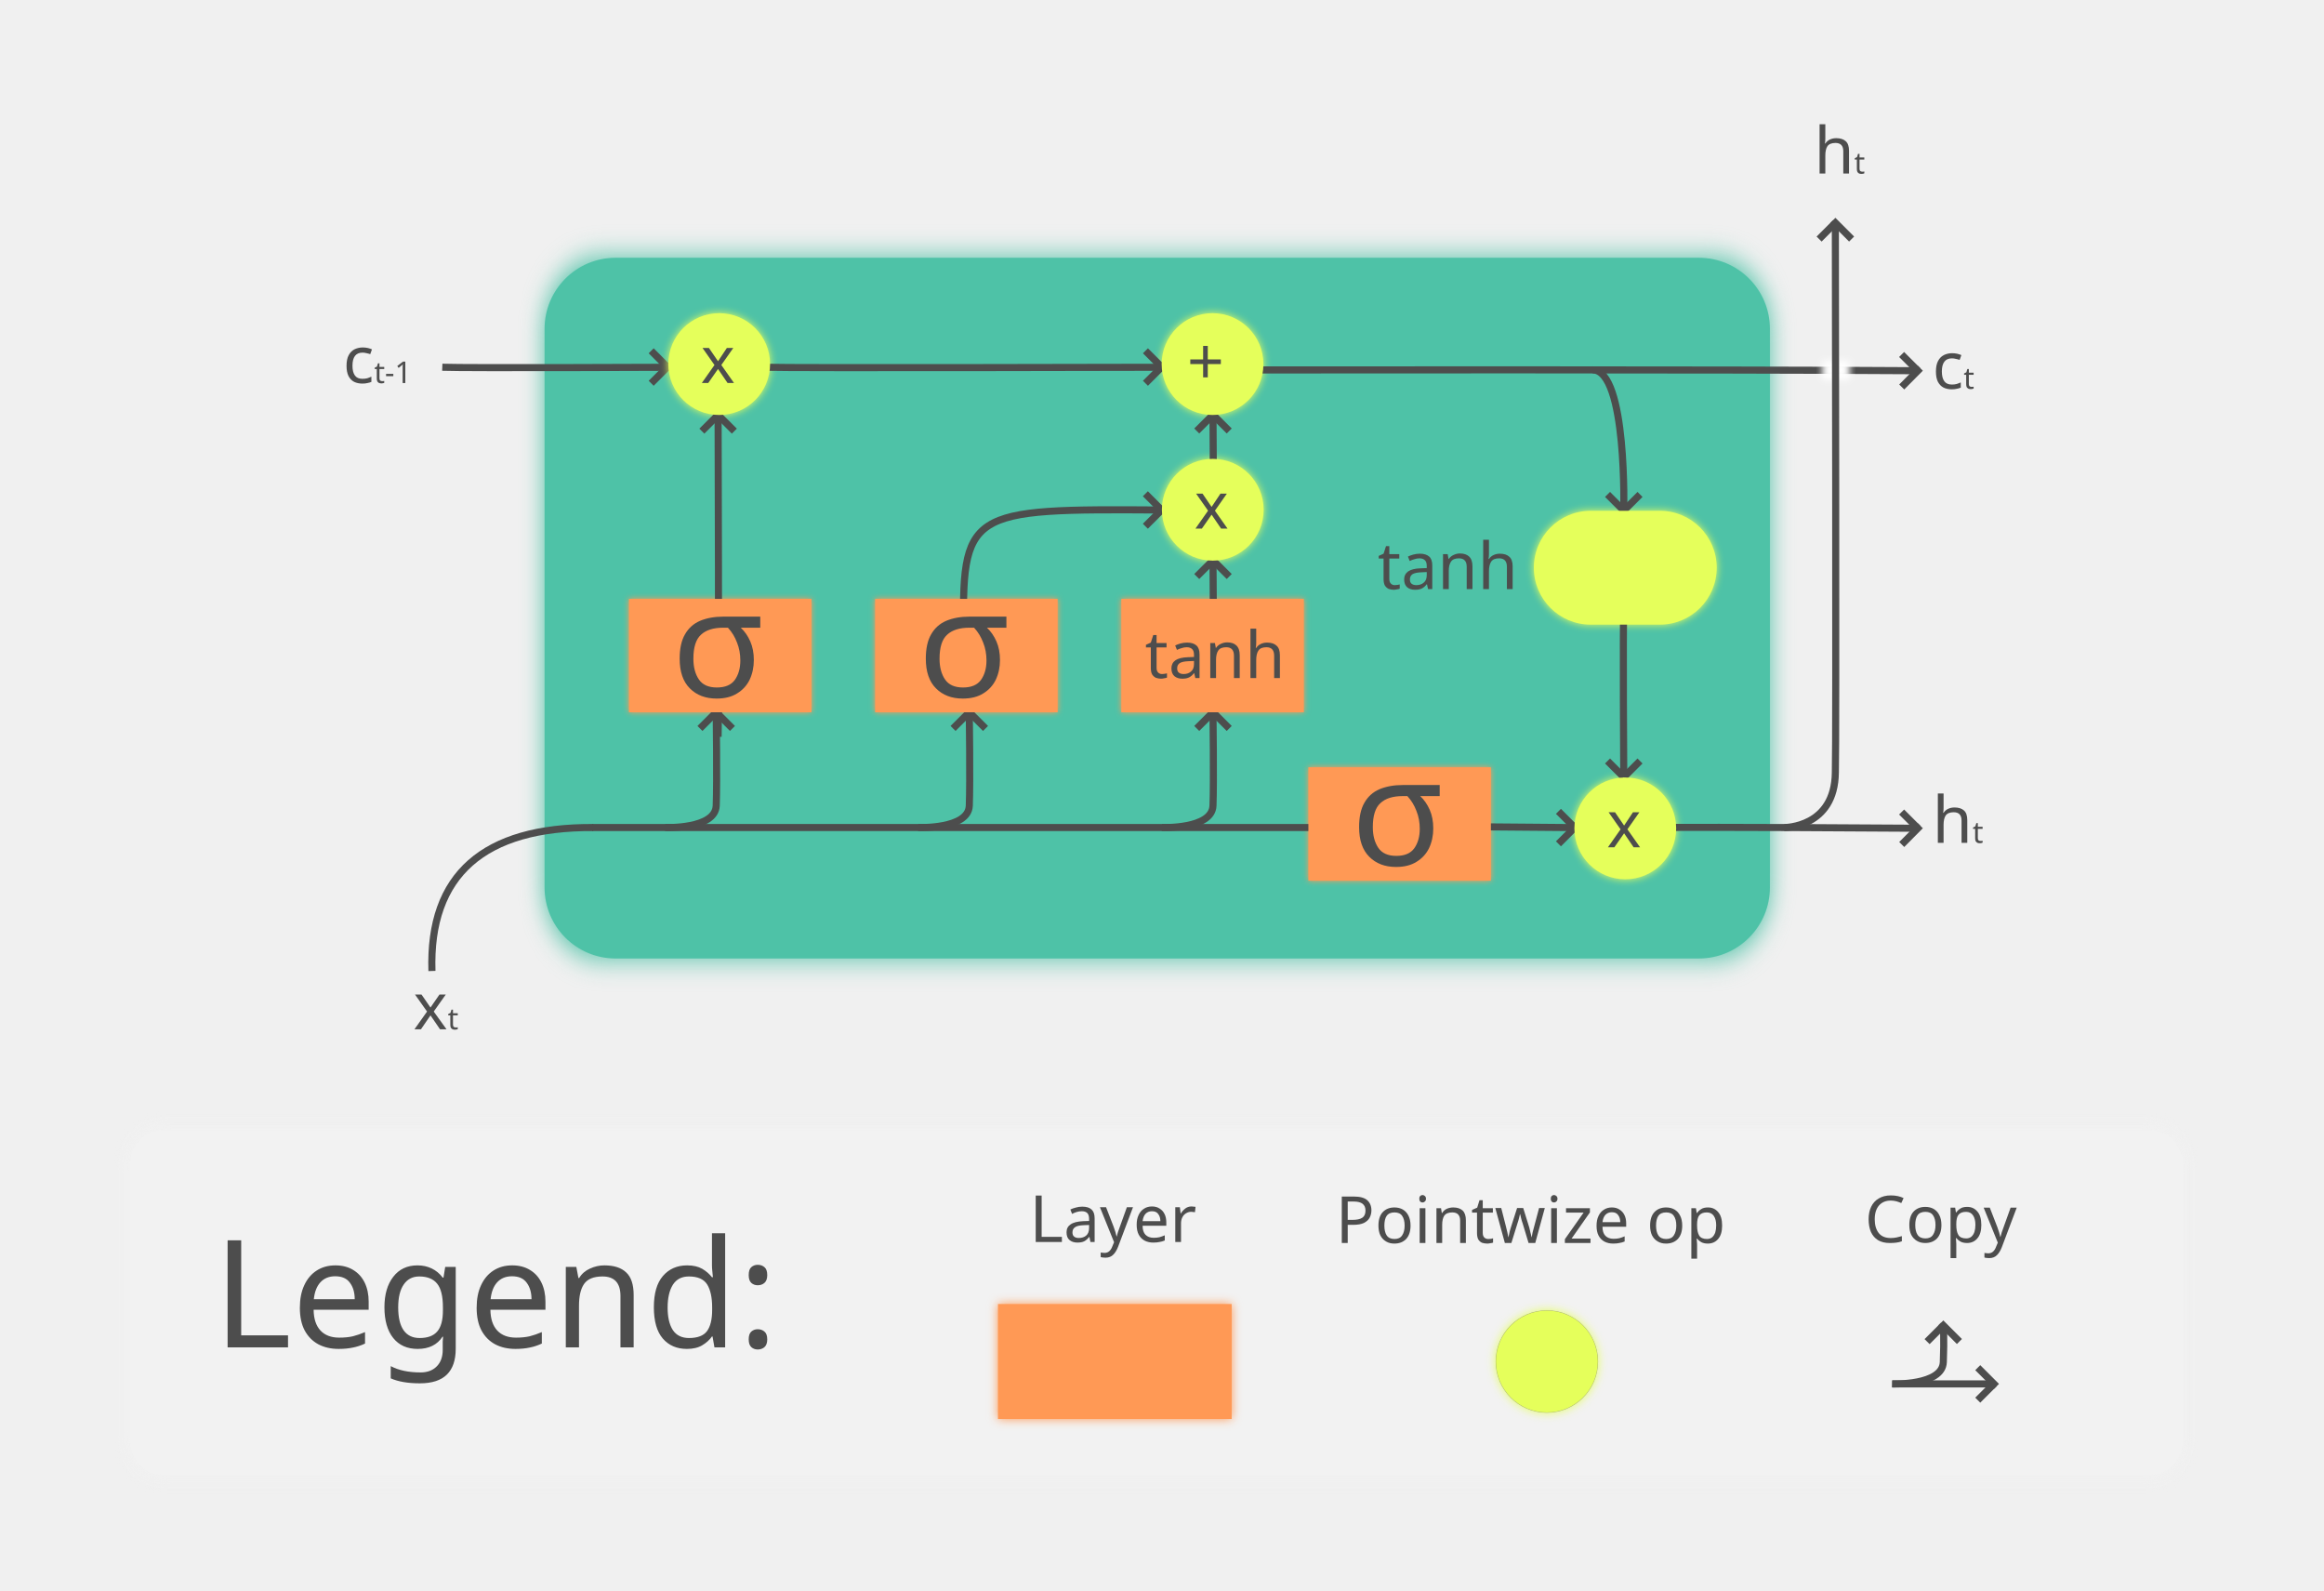
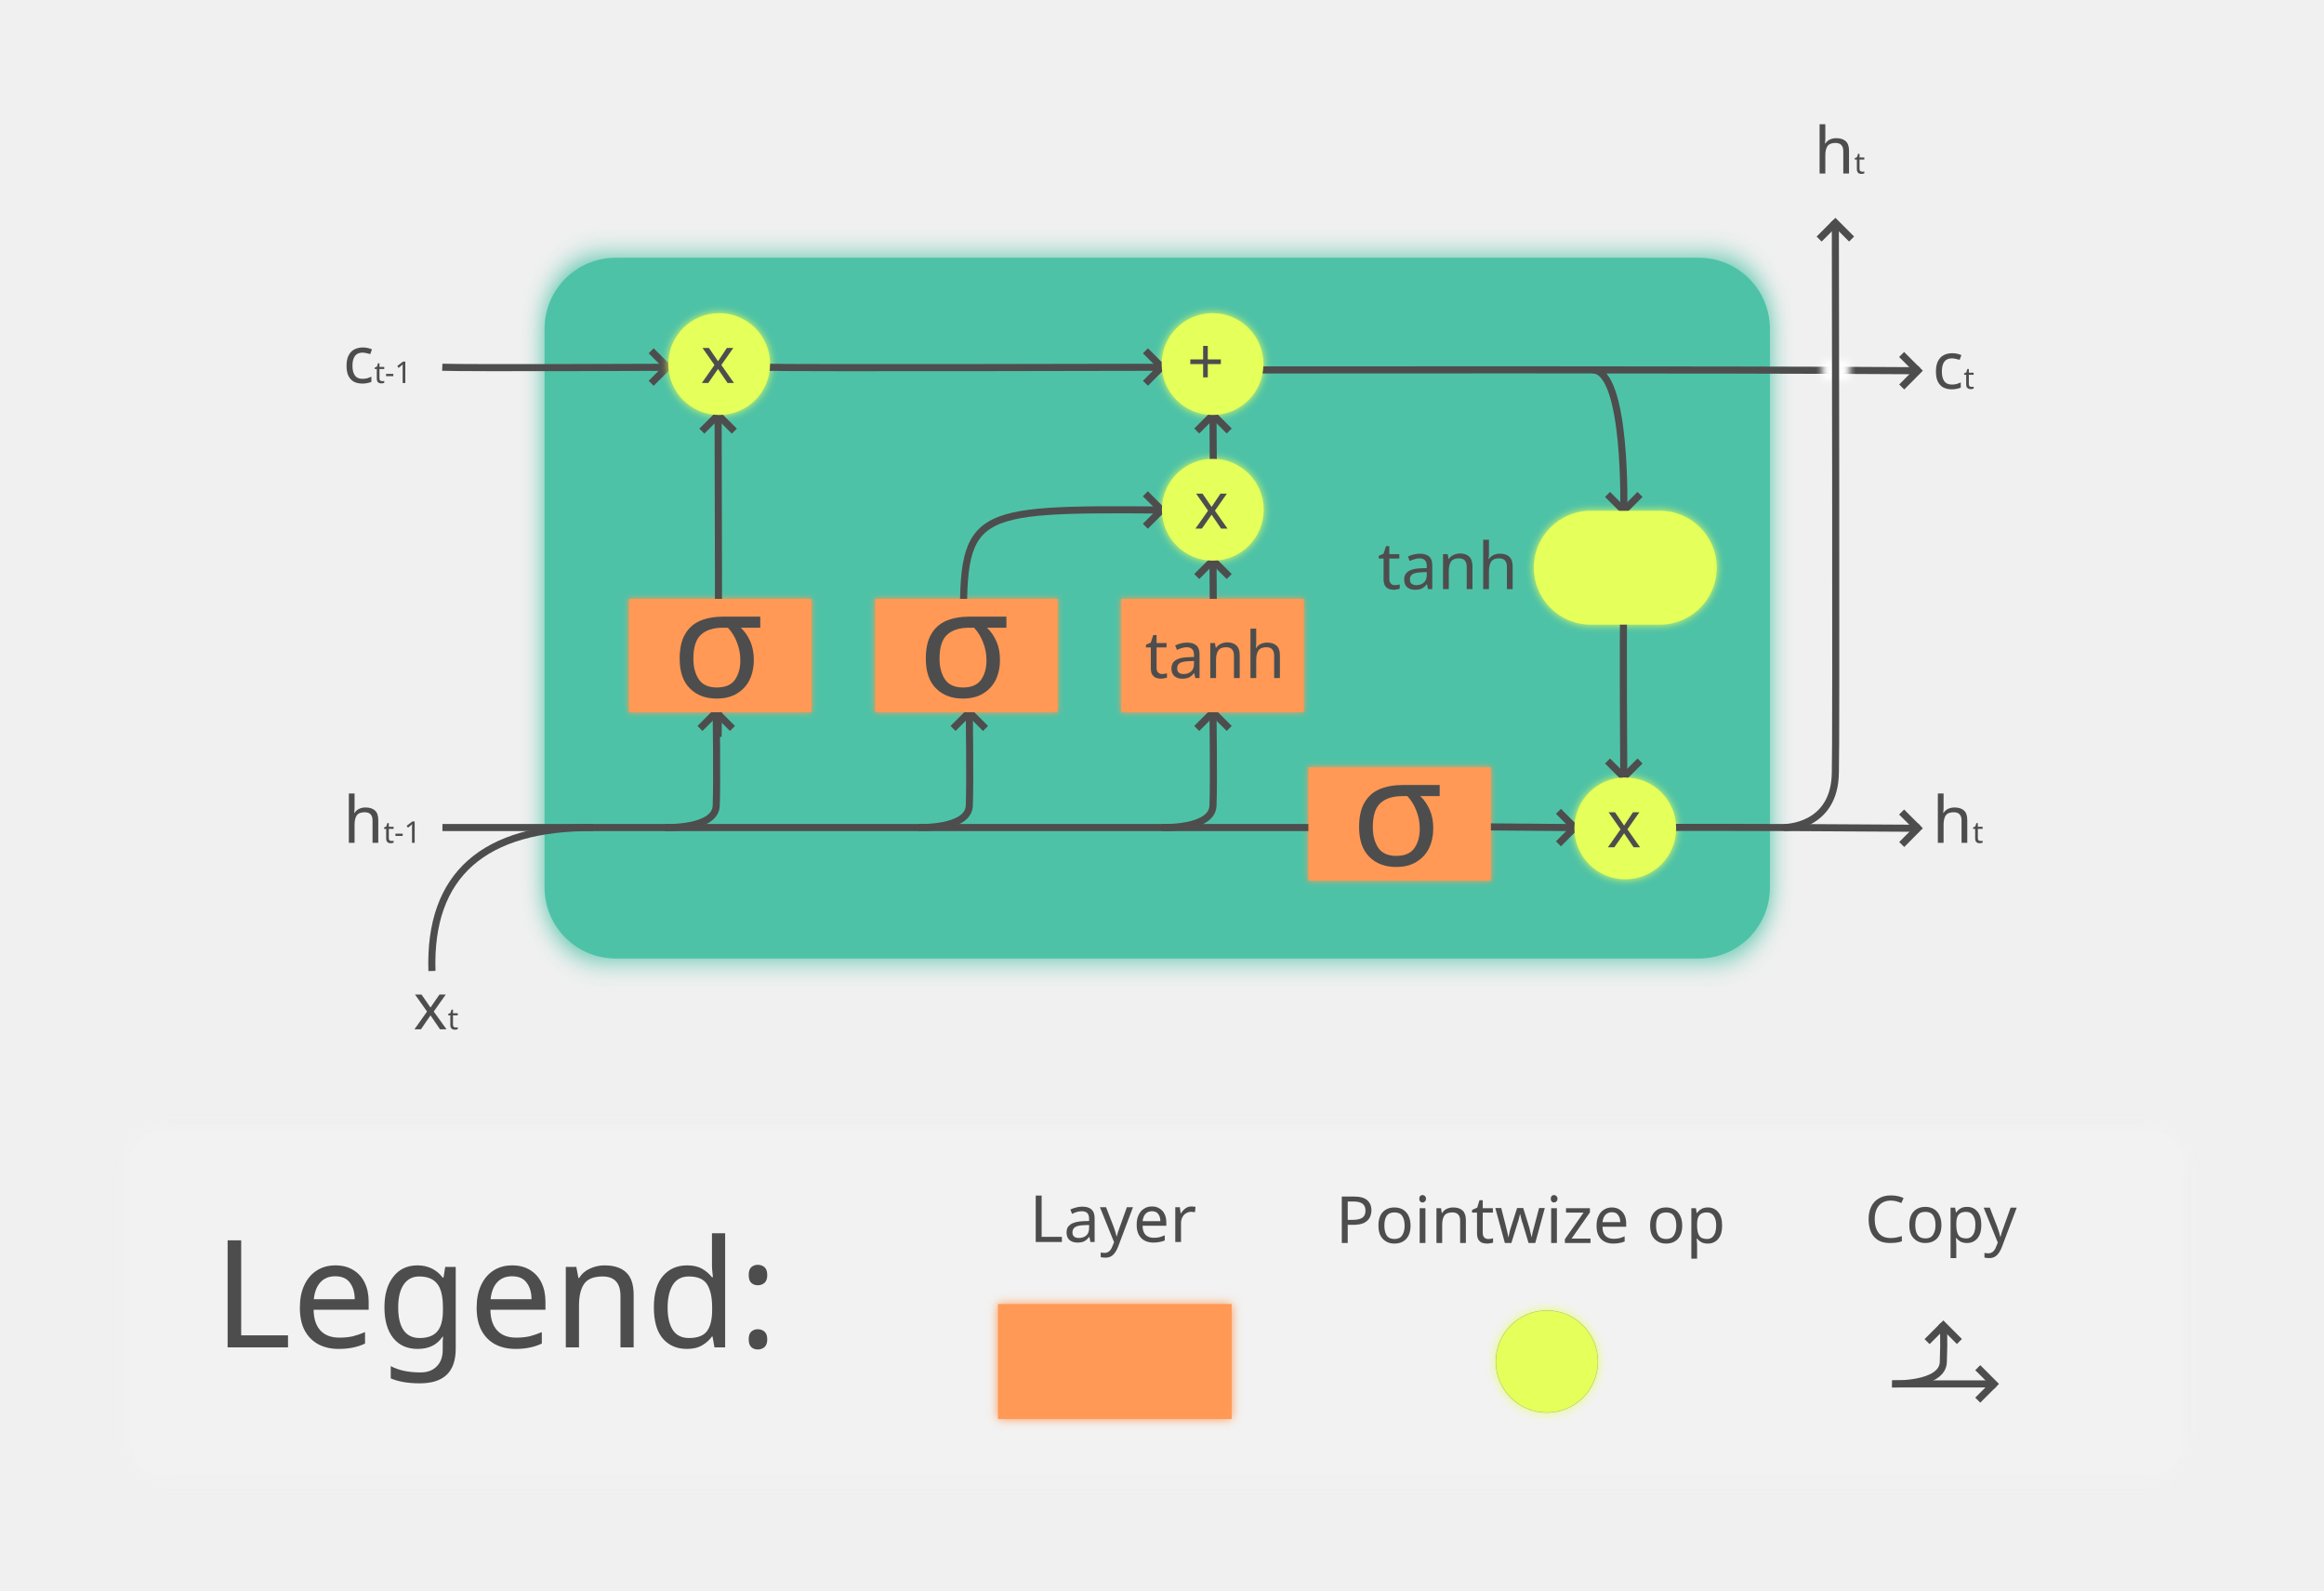
<svg xmlns="http://www.w3.org/2000/svg" width="190mm" height="130mm" viewBox="0 0 190 130" version="1.1" id="svg8">
  <defs id="defs2">
    <filter style="color-interpolation-filters:sRGB" id="filter6288">
      <feGaussianBlur stdDeviation="67.2 10" result="blur" id="feGaussianBlur6286" />
    </filter>
    <filter style="color-interpolation-filters:sRGB" id="filter6777" x="-0.022" width="1.044" y="-0.048" height="1.096">
      <feGaussianBlur stdDeviation="0.907" id="feGaussianBlur6779" />
    </filter>
    <filter style="color-interpolation-filters:sRGB" id="filter8042" x="-0.424" width="1.848" y="-0.717" height="2.434">
      <feGaussianBlur stdDeviation="0.257" id="feGaussianBlur8044" />
    </filter>
    <filter style="color-interpolation-filters:sRGB" id="filter10264" x="-0.008" width="1.016" y="-0.024" height="1.049">
      <feGaussianBlur stdDeviation="0.202" id="feGaussianBlur10266" />
    </filter>
    <filter style="color-interpolation-filters:sRGB" id="filter10272" x="-0.009" width="1.018" y="-0.017" height="1.034">
      <feGaussianBlur stdDeviation="0.285" id="feGaussianBlur10274" />
    </filter>
    <clipPath clipPathUnits="userSpaceOnUse" id="clipPath10338">
      <rect style="opacity:1;fill:#1d635e;fill-opacity:0.069;stroke:#ffffff;stroke-width:0.5;stroke-miterlimit:4;stroke-dasharray:none;stroke-opacity:0.968" id="rect10340" width="46.299" height="115.362" x="270.748" y="29.903" />
    </clipPath>
    <clipPath clipPathUnits="userSpaceOnUse" id="clipPath10376">
      <rect style="opacity:1;fill:#1d635e;fill-opacity:0.069;stroke:#ffffff;stroke-width:0.5;stroke-miterlimit:4;stroke-dasharray:none;stroke-opacity:0.968" id="rect10378" width="25.941" height="17.602" x="3.166" y="71.547" transform="scale(-1,1)" />
    </clipPath>
    <filter style="color-interpolation-filters:sRGB" id="filter8042-1" x="-0.424" width="1.848" y="-0.717" height="2.434">
      <feGaussianBlur stdDeviation="0.257" id="feGaussianBlur8044-9" />
    </filter>
    <clipPath clipPathUnits="userSpaceOnUse" id="clipPath10679">
      <rect style="opacity:1;fill:#808080;fill-opacity:0.069;stroke:#4d4d4d;stroke-width:0.5;stroke-miterlimit:4;stroke-dasharray:none;stroke-opacity:0.968" id="rect10681" width="25.406" height="17.532" x="3.435" y="71.547" transform="scale(-1,1)" />
    </clipPath>
    <filter style="color-interpolation-filters:sRGB" id="filter12229" x="-0.122" width="1.243" y="-0.122" height="1.243">
      <feGaussianBlur stdDeviation="0.44" id="feGaussianBlur12231" />
    </filter>
    <filter style="color-interpolation-filters:sRGB" id="filter12233" x="-0.053" width="1.106" y="-0.108" height="1.215">
      <feGaussianBlur stdDeviation="0.44" id="feGaussianBlur12235" />
    </filter>
    <filter style="color-interpolation-filters:sRGB" id="filter12541" x="-0.014" width="1.029" y="-0.014" height="1.029">
      <feGaussianBlur stdDeviation="0.052" id="feGaussianBlur12543" />
    </filter>
    <filter style="color-interpolation-filters:sRGB" id="filter12787" x="-0.008" width="1.017" y="-0.056" height="1.111">
      <feGaussianBlur stdDeviation="0.675" id="feGaussianBlur12789" />
    </filter>
  </defs>
  <g id="layer1" transform="translate(0,-167)">
    <g id="g1436" transform="matrix(0.8930546,0,0,1.005805,1.065808,-1.58755)">
      <g id="g1431">
        <rect ry="2.958" y="261.144" x="6.643" height="29.16" width="195.981" id="rect12545" style="fill:#f2f2f2;fill-opacity:1;stroke-width:0.232;filter:url(#filter12787)" transform="matrix(0.9588003,0,0,0.9588003,4.348189,9.095007)" />
      </g>
      <rect ry="2.836" y="259.48" x="10.717" height="27.959" width="187.906" id="rect5514-0" style="fill:#f2f2f2;fill-opacity:1;stroke-width:0.222" />
    </g>
    <rect style="opacity:1;fill:#ffffff;fill-opacity:0.982;stroke:#ffffff;stroke-width:0.5;stroke-miterlimit:4;stroke-dasharray:none;stroke-opacity:0.968;filter:url(#filter8042-1)" id="rect6284-0" width="1.455" height="0.86" x="53.28" y="68.764" transform="matrix(0,1.158492,-1.158492,0,127.6196,134.4837)" />
    <text xml:space="preserve" style="font-style:normal;font-weight:normal;font-size:12.261px;line-height:1.25;font-family:sans-serif;letter-spacing:0px;word-spacing:0px;fill:#000000;fill-opacity:1;stroke:none;stroke-width:0.307" x="186.177" y="176.742" id="text6336">
      <tspan id="tspan6334" x="186.177" y="187.59" style="stroke-width:0.307" />
    </text>
    <g id="g6473" transform="matrix(1.158492,0,0,1.158492,14.07185,136.597)" />
    <rect y="46.897" x="59.559" height="45.187" width="99.861" id="rect6623" style="fill:#4ec2a7;fill-opacity:1;stroke-width:0.206;filter:url(#filter6777)" ry="4.584" transform="matrix(1.003172,0,0,1.26744,-15.22724,128.6286)" />
    <rect style="fill:#4ec2a7;fill-opacity:1;stroke-width:0.232" id="rect5514" width="100.178" height="57.272" x="44.521" y="188.068" ry="5.81" />
    <g id="g11423" transform="matrix(1.158492,0,0,1.158492,-81.65343,135.3397)">
      <path id="path11415" d="m 101.695,53.238 c 1.67,0.067 16.883,0 16.883,0" style="fill:none;stroke:#4d4d4d;stroke-width:0.5;stroke-linecap:butt;stroke-linejoin:miter;stroke-miterlimit:4;stroke-dasharray:none;stroke-opacity:1" />
      <g id="g11421">
        <path style="fill:none;stroke:#4d4d4d;stroke-width:0.5;stroke-linecap:butt;stroke-linejoin:miter;stroke-miterlimit:4;stroke-dasharray:none;stroke-opacity:1" d="m 117.582,53.223 -1.146,-1.146 z" id="path11417" />
        <path id="path11419" d="m 117.582,53.223 -1.146,1.146 z" style="fill:none;stroke:#4d4d4d;stroke-width:0.5;stroke-linecap:butt;stroke-linejoin:miter;stroke-miterlimit:4;stroke-dasharray:none;stroke-opacity:1" />
      </g>
    </g>
    <g id="g7124" style="filter:url(#filter10272)" transform="matrix(1.158492,0,0,1.158492,-41.24463,135.3397)">
      <g id="g7090" transform="translate(-6.715444,17.34103)">
        <rect y="46.024" x="150.562" height="8.032" width="12.905" id="rect7084" style="fill:#e5ff5b;fill-opacity:1;stroke-width:0.259" ry="4.016" />
        <text id="text7088" y="51.551" x="151.873" style="font-style:normal;font-weight:normal;font-size:10.583px;line-height:1.25;font-family:sans-serif;letter-spacing:0px;word-spacing:0px;fill:#4d4d4d;fill-opacity:1;stroke:none;stroke-width:0.265" xml:space="preserve">
          <tspan style="font-size:4.586px;fill:#4d4d4d;stroke-width:0.265" y="51.551" x="151.873" id="tspan7086">tanh</tspan>
        </text>
      </g>
      <g id="g7098" transform="translate(-0.578776,9.447978)">
        <circle r="3.591" cy="43.567" cx="86.935" id="circle7092" style="fill:#e5ff5b;fill-opacity:1;stroke-width:0.265" />
        <text id="text7096" y="44.899" x="85.632" style="font-style:normal;font-weight:normal;font-size:10.583px;line-height:1.25;font-family:sans-serif;letter-spacing:0px;word-spacing:0px;fill:#4d4d4d;fill-opacity:1;stroke:none;stroke-width:0.265" xml:space="preserve">
          <tspan style="font-size:4.586px;fill:#4d4d4d;stroke-width:0.265" y="44.899" x="85.632" id="tspan7094">x</tspan>
        </text>
      </g>
      <g id="g7106" transform="translate(0,9.447978)">
        <circle style="fill:#e5ff5b;fill-opacity:1;stroke-width:0.265" id="circle7100" cx="121.172" cy="43.567" r="3.591" />
        <text xml:space="preserve" style="font-style:normal;font-weight:normal;font-size:10.583px;line-height:1.25;font-family:sans-serif;letter-spacing:0px;word-spacing:0px;fill:#4d4d4d;fill-opacity:1;stroke:none;stroke-width:0.265" x="119.869" y="44.899" id="text7104">
          <tspan id="tspan7102" x="119.869" y="44.899" style="font-size:4.586px;fill:#4d4d4d;stroke-width:0.265">x</tspan>
        </text>
      </g>
      <g id="g7114" transform="translate(63.36436,42.20552)">
        <circle style="fill:#e5ff5b;fill-opacity:1;stroke-width:0.265" id="circle7108" cx="86.935" cy="43.567" r="3.591" />
        <text xml:space="preserve" style="font-style:normal;font-weight:normal;font-size:10.583px;line-height:1.25;font-family:sans-serif;letter-spacing:0px;word-spacing:0px;fill:#4d4d4d;fill-opacity:1;stroke:none;stroke-width:0.265" x="85.632" y="44.899" id="text7112">
          <tspan id="tspan7110" x="85.632" y="44.899" style="font-size:4.586px;fill:#4d4d4d;stroke-width:0.265">x</tspan>
        </text>
      </g>
      <g transform="translate(34.25376,19.72505)" id="g7122">
        <circle r="3.591" cy="43.567" cx="86.935" id="circle7116" style="fill:#e5ff5b;fill-opacity:1;stroke-width:0.265" />
        <text id="text7120" y="44.899" x="85.632" style="font-style:normal;font-weight:normal;font-size:10.583px;line-height:1.25;font-family:sans-serif;letter-spacing:0px;word-spacing:0px;fill:#4d4d4d;fill-opacity:1;stroke:none;stroke-width:0.265" xml:space="preserve">
          <tspan style="font-size:4.586px;fill:#4d4d4d;stroke-width:0.265" y="44.899" x="85.632" id="tspan7118">x</tspan>
        </text>
      </g>
    </g>
    <g id="g7039" style="filter:url(#filter10264)" transform="matrix(1.158492,0,0,1.158492,-41.24463,135.3397)">
      <g id="g7013">
        <rect y="69.579" x="97.36" height="8.002" width="12.88" id="rect7007" style="fill:#ff9955;stroke-width:0.225" />
        <text xml:space="preserve" style="font-style:normal;font-weight:normal;font-size:10.583px;line-height:1.25;font-family:sans-serif;letter-spacing:0px;word-spacing:0px;fill:#4d4d4d;fill-opacity:1;stroke:none;stroke-width:0.265" x="100.36" y="76.503" id="text7011">
          <tspan id="tspan7009" x="100.36" y="76.503" style="fill:#4d4d4d;stroke-width:0.265">σ</tspan>
        </text>
      </g>
      <g id="g7021" transform="translate(-4.169135,11.88013)">
        <rect y="69.579" x="132.105" height="8.002" width="12.88" id="rect7015" style="fill:#ff9955;stroke-width:0.225" />
        <text xml:space="preserve" style="font-style:normal;font-weight:normal;font-size:10.583px;line-height:1.25;font-family:sans-serif;letter-spacing:0px;word-spacing:0px;fill:#4d4d4d;fill-opacity:1;stroke:none;stroke-width:0.265" x="135.105" y="76.503" id="text7019">
          <tspan id="tspan7017" x="135.105" y="76.503" style="fill:#4d4d4d;stroke-width:0.265">σ</tspan>
        </text>
      </g>
      <g id="g7029">
        <rect style="fill:#ff9955;stroke-width:0.225" id="rect7023" width="12.88" height="8.002" x="79.988" y="69.579" />
        <text id="text7027" y="76.503" x="82.987" style="font-style:normal;font-weight:normal;font-size:10.583px;line-height:1.25;font-family:sans-serif;letter-spacing:0px;word-spacing:0px;fill:#4d4d4d;fill-opacity:1;stroke:none;stroke-width:0.265" xml:space="preserve">
          <tspan style="fill:#4d4d4d;stroke-width:0.265" y="76.503" x="82.987" id="tspan7025">σ</tspan>
        </text>
      </g>
      <g id="g7037">
        <rect style="fill:#ff9955;stroke-width:0.225" id="rect7031" width="12.88" height="8.002" x="114.733" y="69.579" />
        <text id="text7035" y="75.166" x="116.396" style="font-style:normal;font-weight:normal;font-size:10.583px;line-height:1.25;font-family:sans-serif;letter-spacing:0px;word-spacing:0px;fill:#4d4d4d;fill-opacity:1;stroke:none;stroke-width:0.265" xml:space="preserve">
          <tspan style="font-size:4.586px;fill:#4d4d4d;stroke-width:0.265" y="75.166" x="116.396" id="tspan7033">tanh</tspan>
        </text>
      </g>
    </g>
    <g transform="matrix(1.158492,0,0,1.158492,-81.70496,111.0396)" style="stroke:#4d4d4d;stroke-width:0.5;stroke-miterlimit:4;stroke-dasharray:none;stroke-opacity:1" id="g6126">
      <path id="path6118" d="m 121.204,100.281 c 0.067,-1.67 0,-22.705 0,-22.705" style="fill:none;stroke:#4d4d4d;stroke-width:0.5;stroke-linecap:butt;stroke-linejoin:miter;stroke-miterlimit:4;stroke-dasharray:none;stroke-opacity:1" />
      <g style="stroke:#4d4d4d;stroke-width:0.5;stroke-miterlimit:4;stroke-dasharray:none;stroke-opacity:1" id="g6124" transform="translate(35.05728)">
        <path style="fill:none;stroke:#4d4d4d;stroke-width:0.5;stroke-linecap:butt;stroke-linejoin:miter;stroke-miterlimit:4;stroke-dasharray:none;stroke-opacity:1" d="m 86.146,77.576 1.146,1.146 z" id="path6120" />
        <path id="path6122" d="m 86.146,77.576 -1.146,1.146 z" style="fill:none;stroke:#4d4d4d;stroke-width:0.5;stroke-linecap:butt;stroke-linejoin:miter;stroke-miterlimit:4;stroke-dasharray:none;stroke-opacity:1" />
      </g>
    </g>
    <g transform="matrix(-1.158492,0,0,-1.158492,273.1656,320.3954)" style="stroke:#4d4d4d;stroke-width:0.5;stroke-miterlimit:4;stroke-dasharray:none;stroke-opacity:1" id="g6116">
      <path id="path6108" d="m 121.204,89.6 c 0.067,-1.67 0,-12.024 0,-12.024" style="fill:none;stroke:#4d4d4d;stroke-width:0.5;stroke-linecap:butt;stroke-linejoin:miter;stroke-miterlimit:4;stroke-dasharray:none;stroke-opacity:1" />
      <g style="stroke:#4d4d4d;stroke-width:0.5;stroke-miterlimit:4;stroke-dasharray:none;stroke-opacity:1" id="g6114" transform="translate(35.05728)">
        <path style="fill:none;stroke:#4d4d4d;stroke-width:0.5;stroke-linecap:butt;stroke-linejoin:miter;stroke-miterlimit:4;stroke-dasharray:none;stroke-opacity:1" d="m 86.146,77.576 1.146,1.146 z" id="path6110" />
        <path id="path6112" d="m 86.146,77.576 -1.146,1.146 z" style="fill:none;stroke:#4d4d4d;stroke-width:0.5;stroke-linecap:butt;stroke-linejoin:miter;stroke-miterlimit:4;stroke-dasharray:none;stroke-opacity:1" />
      </g>
    </g>
    <g id="g6053" style="stroke:#4d4d4d;stroke-width:0.5;stroke-miterlimit:4;stroke-dasharray:none;stroke-opacity:1" transform="matrix(-1.158492,0,0,-1.158492,273.1656,298.6098)">
      <path style="fill:none;stroke:#4d4d4d;stroke-width:0.5;stroke-linecap:butt;stroke-linejoin:miter;stroke-miterlimit:4;stroke-dasharray:none;stroke-opacity:1" d="m 123.402,87.51 c -2.459,-0.01 -2.198,-10.083 -2.198,-10.083" id="path6045" />
      <g transform="translate(35.05728)" id="g6051" style="stroke:#4d4d4d;stroke-width:0.5;stroke-miterlimit:4;stroke-dasharray:none;stroke-opacity:1">
        <path id="path6047" d="m 86.146,77.576 1.146,1.146 z" style="fill:none;stroke:#4d4d4d;stroke-width:0.5;stroke-linecap:butt;stroke-linejoin:miter;stroke-miterlimit:4;stroke-dasharray:none;stroke-opacity:1" />
        <path style="fill:none;stroke:#4d4d4d;stroke-width:0.5;stroke-linecap:butt;stroke-linejoin:miter;stroke-miterlimit:4;stroke-dasharray:none;stroke-opacity:1" d="m 86.146,77.576 -1.146,1.146 z" id="path6049" />
      </g>
    </g>
    <g transform="matrix(1.158492,0,0,1.158492,-41.24463,111.0263)" style="stroke:#4d4d4d;stroke-width:0.5;stroke-miterlimit:4;stroke-dasharray:none;stroke-opacity:1" id="g6043">
      <path id="path6035" d="m 121.204,87.449 c 0.067,-1.67 0,-9.872 0,-9.872" style="fill:none;stroke:#4d4d4d;stroke-width:0.5;stroke-linecap:butt;stroke-linejoin:miter;stroke-miterlimit:4;stroke-dasharray:none;stroke-opacity:1" />
      <g style="stroke:#4d4d4d;stroke-width:0.5;stroke-miterlimit:4;stroke-dasharray:none;stroke-opacity:1" id="g6041" transform="translate(35.05728)">
        <path style="fill:none;stroke:#4d4d4d;stroke-width:0.5;stroke-linecap:butt;stroke-linejoin:miter;stroke-miterlimit:4;stroke-dasharray:none;stroke-opacity:1" d="m 86.146,77.576 1.146,1.146 z" id="path6037" />
        <path id="path6039" d="m 86.146,77.576 -1.146,1.146 z" style="fill:none;stroke:#4d4d4d;stroke-width:0.5;stroke-linecap:butt;stroke-linejoin:miter;stroke-miterlimit:4;stroke-dasharray:none;stroke-opacity:1" />
      </g>
    </g>
-     <path style="fill:none;stroke:#4d4d4d;stroke-width:0.579;stroke-linecap:butt;stroke-linejoin:miter;stroke-miterlimit:4;stroke-dasharray:none;stroke-opacity:1" d="M 48.408,234.636 H 116.174" id="path5722" />
+     <path style="fill:none;stroke:#4d4d4d;stroke-width:0.579;stroke-linecap:butt;stroke-linejoin:miter;stroke-miterlimit:4;stroke-dasharray:none;stroke-opacity:1" d="M 36.171,234.636 H 116.174" id="path5722" />
    <g style="stroke:#4d4d4d;stroke-width:0.5;stroke-miterlimit:4;stroke-dasharray:none;stroke-opacity:1" id="g5802" transform="matrix(1.158492,0,0,1.158492,-41.24463,135.3397)">
      <path id="path5743" d="m 82.538,85.711 c 0,0 3.541,0.134 3.608,-1.537 0.067,-1.67 0,-6.598 0,-6.598" style="fill:none;stroke:#4d4d4d;stroke-width:0.5;stroke-linecap:butt;stroke-linejoin:miter;stroke-miterlimit:4;stroke-dasharray:none;stroke-opacity:1" />
      <g style="stroke:#4d4d4d;stroke-width:0.5;stroke-miterlimit:4;stroke-dasharray:none;stroke-opacity:1" id="g5766">
        <path style="fill:none;stroke:#4d4d4d;stroke-width:0.5;stroke-linecap:butt;stroke-linejoin:miter;stroke-miterlimit:4;stroke-dasharray:none;stroke-opacity:1" d="m 86.146,77.576 1.146,1.146 z" id="path5745" />
        <path id="path5762" d="m 86.146,77.576 -1.146,1.146 z" style="fill:none;stroke:#4d4d4d;stroke-width:0.5;stroke-linecap:butt;stroke-linejoin:miter;stroke-miterlimit:4;stroke-dasharray:none;stroke-opacity:1" />
      </g>
    </g>
    <g style="stroke:#4d4d4d;stroke-width:0.5;stroke-miterlimit:4;stroke-dasharray:none;stroke-opacity:1" id="g5796" transform="matrix(1.158492,0,0,1.158492,-41.24463,135.3397)">
      <path style="fill:none;stroke:#4d4d4d;stroke-width:0.5;stroke-linecap:butt;stroke-linejoin:miter;stroke-miterlimit:4;stroke-dasharray:none;stroke-opacity:1" d="m 100.398,85.711 c 0,0 3.541,0.134 3.608,-1.537 0.067,-1.67 0,-6.598 0,-6.598" id="path5741" />
      <g style="stroke:#4d4d4d;stroke-width:0.5;stroke-miterlimit:4;stroke-dasharray:none;stroke-opacity:1" transform="translate(17.85937)" id="g5772">
        <path id="path5768" d="m 86.146,77.576 1.146,1.146 z" style="fill:none;stroke:#4d4d4d;stroke-width:0.5;stroke-linecap:butt;stroke-linejoin:miter;stroke-miterlimit:4;stroke-dasharray:none;stroke-opacity:1" />
        <path style="fill:none;stroke:#4d4d4d;stroke-width:0.5;stroke-linecap:butt;stroke-linejoin:miter;stroke-miterlimit:4;stroke-dasharray:none;stroke-opacity:1" d="m 86.146,77.576 -1.146,1.146 z" id="path5770" />
      </g>
    </g>
    <g style="stroke:#4d4d4d;stroke-width:0.5;stroke-miterlimit:4;stroke-dasharray:none;stroke-opacity:1" id="g5790" transform="matrix(1.158492,0,0,1.158492,-41.24463,135.3397)">
      <path id="path5724" d="m 117.595,85.711 c 0,0 3.541,0.134 3.608,-1.537 0.067,-1.67 0,-6.598 0,-6.598" style="fill:none;stroke:#4d4d4d;stroke-width:0.5;stroke-linecap:butt;stroke-linejoin:miter;stroke-miterlimit:4;stroke-dasharray:none;stroke-opacity:1" />
      <g style="stroke:#4d4d4d;stroke-width:0.5;stroke-miterlimit:4;stroke-dasharray:none;stroke-opacity:1" id="g5778" transform="translate(35.05728)">
        <path style="fill:none;stroke:#4d4d4d;stroke-width:0.5;stroke-linecap:butt;stroke-linejoin:miter;stroke-miterlimit:4;stroke-dasharray:none;stroke-opacity:1" d="m 86.146,77.576 1.146,1.146 z" id="path5774" />
        <path id="path5776" d="m 86.146,77.576 -1.146,1.146 z" style="fill:none;stroke:#4d4d4d;stroke-width:0.5;stroke-linecap:butt;stroke-linejoin:miter;stroke-miterlimit:4;stroke-dasharray:none;stroke-opacity:1" />
      </g>
    </g>
    <g transform="matrix(1.158492,0,0,1.158492,-7.532214,166.1618)" id="g5924-5" style="stroke:#4d4d4d;stroke-width:0.5;stroke-miterlimit:4;stroke-dasharray:none;stroke-opacity:1">
      <path id="path5724-1-1-7" d="m 103.746,58.939 c 0,0 0.03,0.079 13.881,0.172" style="fill:none;stroke:#4d4d4d;stroke-width:0.5;stroke-linecap:butt;stroke-linejoin:miter;stroke-miterlimit:4;stroke-dasharray:none;stroke-opacity:1" />
      <path style="fill:none;stroke:#4d4d4d;stroke-width:0.5;stroke-linecap:butt;stroke-linejoin:miter;stroke-miterlimit:4;stroke-dasharray:none;stroke-opacity:1" d="m 117.628,59.11 -1.146,-1.146 z" id="path5774-4-1-8" />
      <path id="path5776-0-8-5" d="m 117.628,59.11 -1.146,1.146 z" style="fill:none;stroke:#4d4d4d;stroke-width:0.5;stroke-linecap:butt;stroke-linejoin:miter;stroke-miterlimit:4;stroke-dasharray:none;stroke-opacity:1" />
    </g>
    <g id="g6186" transform="matrix(1.158492,0,0,1.158492,-41.24463,135.3397)">
      <path style="fill:none;stroke:#4d4d4d;stroke-width:0.5;stroke-linecap:butt;stroke-linejoin:miter;stroke-miterlimit:4;stroke-dasharray:none;stroke-opacity:1" d="m 89.559,53.238 c 1.67,0.067 29.019,0 29.019,0" id="path6118-1" />
      <g id="g6180">
        <path id="path5774-4-1-6" d="m 117.582,53.223 -1.146,-1.146 z" style="fill:none;stroke:#4d4d4d;stroke-width:0.5;stroke-linecap:butt;stroke-linejoin:miter;stroke-miterlimit:4;stroke-dasharray:none;stroke-opacity:1" />
        <path style="fill:none;stroke:#4d4d4d;stroke-width:0.5;stroke-linecap:butt;stroke-linejoin:miter;stroke-miterlimit:4;stroke-dasharray:none;stroke-opacity:1" d="m 117.582,53.223 -1.146,1.146 z" id="path5776-0-8-0" />
      </g>
    </g>
    <g id="g5924" style="stroke:#4d4d4d;stroke-width:0.5;stroke-miterlimit:4;stroke-dasharray:none;stroke-opacity:1" transform="matrix(1.158492,0,0,1.158492,-41.24463,134.1137)">
      <path id="path5724-1-1" d="m 103.623,73.6 c -0.173,-9.265 0.154,-9.325 14.005,-9.232" style="fill:none;stroke:#4d4d4d;stroke-width:0.5;stroke-linecap:butt;stroke-linejoin:miter;stroke-miterlimit:4;stroke-dasharray:none;stroke-opacity:1" />
      <path style="fill:none;stroke:#4d4d4d;stroke-width:0.5;stroke-linecap:butt;stroke-linejoin:miter;stroke-miterlimit:4;stroke-dasharray:none;stroke-opacity:1" d="m 117.577,64.367 -1.146,-1.146 z" id="path5774-4-1" />
      <path id="path5776-0-8" d="m 117.577,64.367 -1.146,1.146 z" style="fill:none;stroke:#4d4d4d;stroke-width:0.5;stroke-linecap:butt;stroke-linejoin:miter;stroke-miterlimit:4;stroke-dasharray:none;stroke-opacity:1" />
    </g>
    <g id="g5977" style="stroke:#4d4d4d;stroke-width:0.5;stroke-miterlimit:4;stroke-dasharray:none;stroke-opacity:1" transform="matrix(1.158492,0,0,1.158492,-41.24463,122.9215)">
      <path style="fill:none;stroke:#4d4d4d;stroke-width:0.5;stroke-linecap:butt;stroke-linejoin:miter;stroke-miterlimit:4;stroke-dasharray:none;stroke-opacity:1" d="m 121.204,86.324 c 0.067,-1.67 0,-8.748 0,-8.748" id="path5969" />
      <g transform="translate(35.05728)" id="g5975" style="stroke:#4d4d4d;stroke-width:0.5;stroke-miterlimit:4;stroke-dasharray:none;stroke-opacity:1">
        <path id="path5971" d="m 86.146,77.576 1.146,1.146 z" style="fill:none;stroke:#4d4d4d;stroke-width:0.5;stroke-linecap:butt;stroke-linejoin:miter;stroke-miterlimit:4;stroke-dasharray:none;stroke-opacity:1" />
        <path style="fill:none;stroke:#4d4d4d;stroke-width:0.5;stroke-linecap:butt;stroke-linejoin:miter;stroke-miterlimit:4;stroke-dasharray:none;stroke-opacity:1" d="m 86.146,77.576 -1.146,1.146 z" id="path5973" />
      </g>
    </g>
    <g id="g6839" transform="matrix(1.158492,0,0,1.158492,-41.24463,135.3397)">
      <g id="g5833">
        <rect style="fill:#ff9955;stroke-width:0.225" id="rect5541" width="12.88" height="8.002" x="97.36" y="69.579" />
        <text id="text5577" y="76.503" x="100.36" style="font-style:normal;font-weight:normal;font-size:10.583px;line-height:1.25;font-family:sans-serif;letter-spacing:0px;word-spacing:0px;fill:#4d4d4d;fill-opacity:1;stroke:none;stroke-width:0.265" xml:space="preserve">
          <tspan style="fill:#4d4d4d;stroke-width:0.265" y="76.503" x="100.36" id="tspan5575">σ</tspan>
        </text>
      </g>
      <g transform="translate(-4.169135,11.88013)" id="g5843">
        <rect style="fill:#ff9955;stroke-width:0.225" id="rect5545" width="12.88" height="8.002" x="132.105" y="69.579" />
        <text id="text5585" y="76.503" x="135.105" style="font-style:normal;font-weight:normal;font-size:10.583px;line-height:1.25;font-family:sans-serif;letter-spacing:0px;word-spacing:0px;fill:#4d4d4d;fill-opacity:1;stroke:none;stroke-width:0.265" xml:space="preserve">
          <tspan style="fill:#4d4d4d;stroke-width:0.265" y="76.503" x="135.105" id="tspan5583">σ</tspan>
        </text>
      </g>
      <g id="g5828">
        <rect y="69.579" x="79.988" height="8.002" width="12.88" id="rect5535" style="fill:#ff9955;stroke-width:0.225" />
        <text xml:space="preserve" style="font-style:normal;font-weight:normal;font-size:10.583px;line-height:1.25;font-family:sans-serif;letter-spacing:0px;word-spacing:0px;fill:#4d4d4d;fill-opacity:1;stroke:none;stroke-width:0.265" x="82.987" y="76.503" id="text5555">
          <tspan id="tspan5553" x="82.987" y="76.503" style="fill:#4d4d4d;stroke-width:0.265">σ</tspan>
        </text>
      </g>
      <g id="g5838">
        <rect y="69.579" x="114.733" height="8.002" width="12.88" id="rect5543" style="fill:#ff9955;stroke-width:0.225" />
        <text xml:space="preserve" style="font-style:normal;font-weight:normal;font-size:10.583px;line-height:1.25;font-family:sans-serif;letter-spacing:0px;word-spacing:0px;fill:#4d4d4d;fill-opacity:1;stroke:none;stroke-width:0.265" x="116.396" y="75.166" id="text5581">
          <tspan id="tspan5579" x="116.396" y="75.166" style="font-size:4.586px;fill:#4d4d4d;stroke-width:0.265">tanh</tspan>
        </text>
      </g>
    </g>
    <g id="g6332" transform="matrix(1.158492,0,0,1.158492,-41.24463,135.3397)">
      <g transform="translate(53.31738,26.65296)" id="g6106" style="stroke:#4d4d4d;stroke-width:0.5;stroke-miterlimit:4;stroke-dasharray:none;stroke-opacity:1">
        <g id="g6215">
          <path style="fill:none;stroke:#4d4d4d;stroke-width:0.5;stroke-linecap:butt;stroke-linejoin:miter;stroke-miterlimit:4;stroke-dasharray:none;stroke-opacity:1" d="m 100.005,59.055 c 0,0 3.772,-0.038 17.623,0.055" id="path6100" />
          <path id="path6102" d="m 117.628,59.11 -1.146,-1.146 z" style="fill:none;stroke:#4d4d4d;stroke-width:0.5;stroke-linecap:butt;stroke-linejoin:miter;stroke-miterlimit:4;stroke-dasharray:none;stroke-opacity:1" />
          <path style="fill:none;stroke:#4d4d4d;stroke-width:0.5;stroke-linecap:butt;stroke-linejoin:miter;stroke-miterlimit:4;stroke-dasharray:none;stroke-opacity:1" d="m 117.804,58.932 -1.313,1.324 z" id="path6104" />
        </g>
        <g transform="translate(0,-32.27918)" id="g6223">
          <path id="path6217" d="m 71.24,59.055 c 0,0 32.537,-0.038 46.388,0.055" style="fill:none;stroke:#4d4d4d;stroke-width:0.5;stroke-linecap:butt;stroke-linejoin:miter;stroke-miterlimit:4;stroke-dasharray:none;stroke-opacity:1" />
          <path style="fill:none;stroke:#4d4d4d;stroke-width:0.5;stroke-linecap:butt;stroke-linejoin:miter;stroke-miterlimit:4;stroke-dasharray:none;stroke-opacity:1" d="m 117.628,59.11 -1.146,-1.146 z" id="path6219" />
          <path id="path6221" d="m 117.804,58.932 -1.313,1.324 z" style="fill:none;stroke:#4d4d4d;stroke-width:0.5;stroke-linecap:butt;stroke-linejoin:miter;stroke-miterlimit:4;stroke-dasharray:none;stroke-opacity:1" />
        </g>
      </g>
      <g id="g6313">
        <rect style="opacity:1;fill:#ffffff;fill-opacity:0.982;stroke:#ffffff;stroke-width:0.5;stroke-miterlimit:4;stroke-dasharray:none;stroke-opacity:0.968;filter:url(#filter8042)" id="rect6284" width="1.455" height="0.86" x="164.439" y="53.021" />
        <g id="g6246" style="stroke:#4d4d4d;stroke-width:0.5;stroke-miterlimit:4;stroke-dasharray:none;stroke-opacity:1" transform="translate(43.92084)">
          <g id="g6252" transform="translate(0,-39.29062)">
            <path id="path6238" d="m 117.599,125.002 c 0,0 3.571,0.026 3.604,-3.885 0.067,-1.67 0,-38.778 0,-38.778" style="fill:none;stroke:#4d4d4d;stroke-width:0.5;stroke-linecap:butt;stroke-linejoin:miter;stroke-miterlimit:4;stroke-dasharray:none;stroke-opacity:1" />
            <g style="stroke:#4d4d4d;stroke-width:0.5;stroke-miterlimit:4;stroke-dasharray:none;stroke-opacity:1" id="g6244" transform="translate(35.05728)">
              <path style="fill:none;stroke:#4d4d4d;stroke-width:0.5;stroke-linecap:butt;stroke-linejoin:miter;stroke-miterlimit:4;stroke-dasharray:none;stroke-opacity:1" d="m 85.973,82.163 1.32,1.322 z" id="path6240" />
              <path id="path6242" d="M 86.146,82.339 85,83.485 Z" style="fill:none;stroke:#4d4d4d;stroke-width:0.5;stroke-linecap:butt;stroke-linejoin:miter;stroke-miterlimit:4;stroke-dasharray:none;stroke-opacity:1" />
            </g>
          </g>
        </g>
      </g>
    </g>
    <text id="text5581-6-3" y="181.182" x="148.307" style="font-style:normal;font-weight:normal;font-size:12.261px;line-height:1.25;font-family:sans-serif;letter-spacing:0px;word-spacing:0px;fill:#4d4d4d;fill-opacity:1;stroke:none;stroke-width:0.307" xml:space="preserve">
      <tspan style="font-size:5.313px;fill:#4d4d4d;stroke-width:0.307" y="181.182" x="148.307" id="tspan5579-7-2">h<tspan style="font-size:2.452px;stroke-width:0.307" id="tspan10610">t</tspan>
      </tspan>
    </text>
    <text id="text5581-6-3-5" y="198.773" x="157.978" style="font-style:normal;font-weight:normal;font-size:12.261px;line-height:1.25;font-family:sans-serif;letter-spacing:0px;word-spacing:0px;fill:#4d4d4d;fill-opacity:1;stroke:none;stroke-width:0.307" xml:space="preserve">
      <tspan style="font-size:5.313px;fill:#4d4d4d;stroke-width:0.307" y="198.773" x="157.978" id="tspan5579-7-2-1">c<tspan style="font-size:2.452px;stroke-width:0.307" id="tspan10606">t</tspan>
      </tspan>
    </text>
    <text id="text5581-6-3-3" y="235.888" x="157.978" style="font-style:normal;font-weight:normal;font-size:12.261px;line-height:1.25;font-family:sans-serif;letter-spacing:0px;word-spacing:0px;fill:#4d4d4d;fill-opacity:1;stroke:none;stroke-width:0.307" xml:space="preserve">
      <tspan style="font-size:5.313px;fill:#4d4d4d;stroke-width:0.307" y="235.888" x="157.978" id="tspan5579-7-2-2">h<tspan style="font-size:2.452px;stroke-width:0.307" id="tspan10608">t</tspan>
      </tspan>
    </text>
    <g id="g1082" transform="translate(-45.50834)">
      <path style="fill:none;stroke:#4d4d4d;stroke-width:0.5;stroke-linecap:butt;stroke-linejoin:miter;stroke-miterlimit:4;stroke-dasharray:none;stroke-opacity:1" d="M 57.618,94.747 C 57.398,87.961 61.28,84.58 69.003,84.626" id="path5724-1-1-0" transform="matrix(1.158492,0,0,1.158492,14.07185,136.597)" />
      <text xml:space="preserve" style="font-style:normal;font-weight:normal;font-size:12.261px;line-height:1.25;font-family:sans-serif;letter-spacing:0px;word-spacing:0px;fill:#4d4d4d;fill-opacity:1;stroke:none;stroke-width:0.307" x="79.295" y="251.127" id="text5581-6-3-0">
        <tspan id="tspan5579-7-2-4" x="79.295" y="251.127" style="font-size:5.313px;fill:#4d4d4d;stroke-width:0.307">x<tspan id="tspan10612" style="font-size:2.452px;stroke-width:0.307">t</tspan>
        </tspan>
      </text>
    </g>
    <text xml:space="preserve" style="font-style:normal;font-weight:normal;font-size:12.261px;line-height:1.25;font-family:sans-serif;letter-spacing:0px;word-spacing:0px;fill:#4d4d4d;fill-opacity:1;stroke:none;stroke-width:0.307" x="28.037" y="198.305" id="text10321-2">
      <tspan id="tspan10319-8" x="28.037" y="198.305" style="font-size:5.313px;fill:#4d4d4d;stroke-width:0.307">c<tspan style="font-size:2.452px;stroke-width:0.307" id="tspan10323-6">t-1</tspan>
      </tspan>
    </text>
    <g id="g11344" transform="matrix(1.158492,0,0,1.158492,-41.24463,135.3397)">
      <g id="g11310" transform="translate(-6.715444,17.34103)">
        <rect y="46.024" x="150.562" height="8.032" width="12.905" id="rect11304" style="fill:#e5ff5b;fill-opacity:1;stroke-width:0.259" ry="4.016" />
        <text id="text11308" y="51.551" x="156.865" style="font-style:normal;font-weight:normal;font-size:10.583px;line-height:1.25;font-family:sans-serif;text-align:center;letter-spacing:0px;word-spacing:0px;text-anchor:middle;fill:#4d4d4d;fill-opacity:1;stroke:none;stroke-width:0.265" xml:space="preserve">
          <tspan style="font-size:4.586px;text-align:center;text-anchor:middle;fill:#4d4d4d;stroke-width:0.265" y="51.551" x="156.865" id="tspan11306">tanh</tspan>
        </text>
      </g>
      <g id="g11318" transform="translate(-0.578776,9.447978)">
        <circle r="3.591" cy="43.567" cx="86.935" id="circle11312" style="fill:#e5ff5b;fill-opacity:1;stroke-width:0.265" />
        <text id="text11316" y="44.899" x="85.632" style="font-style:normal;font-weight:normal;font-size:10.583px;line-height:1.25;font-family:sans-serif;letter-spacing:0px;word-spacing:0px;fill:#4d4d4d;fill-opacity:1;stroke:none;stroke-width:0.265" xml:space="preserve">
          <tspan style="font-size:4.586px;fill:#4d4d4d;stroke-width:0.265" y="44.899" x="85.632" id="tspan11314">x</tspan>
        </text>
      </g>
      <g id="g11326" transform="translate(0,9.447978)">
        <circle style="fill:#e5ff5b;fill-opacity:1;stroke-width:0.265" id="circle11320" cx="121.172" cy="43.567" r="3.591" />
        <text xml:space="preserve" style="font-style:normal;font-weight:normal;font-size:10.583px;line-height:1.25;font-family:sans-serif;letter-spacing:0px;word-spacing:0px;fill:#4d4d4d;fill-opacity:1;stroke:none;stroke-width:0.265" x="119.366" y="45.02" id="text11324">
          <tspan id="tspan11322" x="119.366" y="45.02" style="font-size:4.586px;fill:#4d4d4d;stroke-width:0.265">+</tspan>
        </text>
      </g>
      <g id="g11334" transform="translate(63.36436,42.20552)">
        <circle style="fill:#e5ff5b;fill-opacity:1;stroke-width:0.265" id="circle11328" cx="86.935" cy="43.567" r="3.591" />
        <text xml:space="preserve" style="font-style:normal;font-weight:normal;font-size:10.583px;line-height:1.25;font-family:sans-serif;letter-spacing:0px;word-spacing:0px;fill:#4d4d4d;fill-opacity:1;stroke:none;stroke-width:0.265" x="85.632" y="44.899" id="text11332">
          <tspan id="tspan11330" x="85.632" y="44.899" style="font-size:4.586px;fill:#4d4d4d;stroke-width:0.265">x</tspan>
        </text>
      </g>
      <g transform="translate(34.25376,19.72505)" id="g11342">
        <circle r="3.591" cy="43.567" cx="86.935" id="circle11336" style="fill:#e5ff5b;fill-opacity:1;stroke-width:0.265" />
        <text id="text11340" y="44.899" x="85.632" style="font-style:normal;font-weight:normal;font-size:10.583px;line-height:1.25;font-family:sans-serif;letter-spacing:0px;word-spacing:0px;fill:#4d4d4d;fill-opacity:1;stroke:none;stroke-width:0.265" xml:space="preserve">
          <tspan style="font-size:4.586px;fill:#4d4d4d;stroke-width:0.265" y="44.899" x="85.632" id="tspan11338">x</tspan>
        </text>
      </g>
    </g>
    <text id="text5581-6-3-0-0" y="277.123" x="17.42" style="font-style:normal;font-weight:normal;font-size:12.261px;line-height:1.25;font-family:sans-serif;letter-spacing:0px;word-spacing:0px;fill:#4d4d4d;fill-opacity:1;stroke:none;stroke-width:0.307" xml:space="preserve">
      <tspan style="font-size:12.258px;fill:#4d4d4d;stroke-width:0.307" y="277.123" x="17.42" id="tspan11446">Legend:</tspan>
    </text>
    <rect y="275.851" x="80.561" height="9.801" width="19.928" id="rect5535-2" style="fill:#ff9955;stroke-width:0.31;filter:url(#filter12233)" transform="matrix(0.9588003,0,0,0.9588003,4.348189,9.095007)" />
    <text id="text5581-6-3-0-0-4" y="268.513" x="84.162" style="font-style:normal;font-weight:normal;font-size:12.261px;line-height:1.25;font-family:sans-serif;letter-spacing:0px;word-spacing:0px;fill:#4d4d4d;fill-opacity:1;stroke:none;stroke-width:0.307" xml:space="preserve">
      <tspan style="font-size:5.313px;fill:#4d4d4d;stroke-width:0.307" y="268.513" x="84.162" id="tspan11446-8">Layer</tspan>
    </text>
    <circle style="fill:#e5ff5b;fill-opacity:1;stroke-width:0.32;filter:url(#filter12229)" id="circle11328-5" cx="136.746" cy="280.752" r="4.339" transform="matrix(0.9588003,0,0,0.9588003,-4.647644,9.095007)" />
    <text id="text5581-6-3-0-0-9" y="268.595" x="109.183" style="font-style:normal;font-weight:normal;font-size:12.261px;line-height:1.25;font-family:sans-serif;letter-spacing:0px;word-spacing:0px;fill:#4d4d4d;fill-opacity:1;stroke:none;stroke-width:0.307" xml:space="preserve">
      <tspan style="font-size:5.313px;letter-spacing:0px;word-spacing:0.084px;fill:#4d4d4d;stroke-width:0.307" y="268.595" x="109.183" id="tspan11484">Pointwize op</tspan>
    </text>
    <g id="g11554" transform="matrix(0.9588003,0,0,0.9588003,-9.537782,-2.901237)">
      <path id="path5722-6" d="m 171.292,295.172 h 8.681" style="fill:none;stroke:#4d4d4d;stroke-width:0.604;stroke-linecap:butt;stroke-linejoin:miter;stroke-miterlimit:4;stroke-dasharray:none;stroke-opacity:1" />
      <path style="fill:none;stroke:#4d4d4d;stroke-width:0.604;stroke-linecap:butt;stroke-linejoin:miter;stroke-miterlimit:4;stroke-dasharray:none;stroke-opacity:1" d="m 171.292,295.172 c 0,0 4.279,0.161 4.36,-1.857 0.081,-2.018 0,-3.132 0,-3.132" id="path5724-2" />
      <path id="path5774-1" d="m 175.44,289.971 1.584,1.587 z" style="fill:none;stroke:#4d4d4d;stroke-width:0.604;stroke-linecap:butt;stroke-linejoin:miter;stroke-miterlimit:4;stroke-dasharray:none;stroke-opacity:1" />
      <path style="fill:none;stroke:#4d4d4d;stroke-width:0.604;stroke-linecap:butt;stroke-linejoin:miter;stroke-miterlimit:4;stroke-dasharray:none;stroke-opacity:1" d="m 175.652,290.183 -1.385,1.385 z" id="path5776-8" />
      <path id="path5774-4-1-8-1" d="m 180.185,295.386 -1.597,-1.599 z" style="fill:none;stroke:#4d4d4d;stroke-width:0.604;stroke-linecap:butt;stroke-linejoin:miter;stroke-miterlimit:4;stroke-dasharray:none;stroke-opacity:1" />
      <path style="fill:none;stroke:#4d4d4d;stroke-width:0.604;stroke-linecap:butt;stroke-linejoin:miter;stroke-miterlimit:4;stroke-dasharray:none;stroke-opacity:1" d="m 179.973,295.172 -1.385,1.385 z" id="path5776-0-8-5-3" />
    </g>
    <text id="text5581-6-3-0-0-0" y="268.548" x="152.441" style="font-style:normal;font-weight:normal;font-size:12.261px;line-height:1.25;font-family:sans-serif;letter-spacing:0px;word-spacing:0px;fill:#4d4d4d;fill-opacity:1;stroke:none;stroke-width:0.307" xml:space="preserve">
      <tspan style="font-size:5.313px;fill:#4d4d4d;stroke-width:0.307" y="268.548" x="152.441" id="tspan11446-82">Copy</tspan>
    </text>
    <rect style="fill:#ff9955;stroke-width:0.297" id="rect11641" width="19.107" height="9.397" x="81.59" y="273.581" />
    <circle r="4.339" cy="280.752" cx="136.746" id="circle12239" style="opacity:0.348;fill:#000000;fill-opacity:0.94;stroke-width:0.32;filter:url(#filter12541)" transform="matrix(0.9646214,0,0,0.9646214,-5.443653,7.460732)" />
    <circle r="4.16" cy="278.28" cx="126.465" id="circle11643" style="fill:#e5ff5b;fill-opacity:1;stroke-width:0.307" />
+     <text xml:space="preserve" style="font-style:normal;font-weight:normal;font-size:12.261px;line-height:1.25;font-family:sans-serif;letter-spacing:0px;word-spacing:0px;fill:#4d4d4d;fill-opacity:1;stroke:none;stroke-width:0.307" x="28.068" y="235.888" id="text1045">
+       <tspan id="tspan1043" x="28.068" y="235.888" style="font-size:5.313px;fill:#4d4d4d;stroke-width:0.307">h<tspan id="tspan1041" style="font-size:2.452px;stroke-width:0.307">t-1</tspan>
+       </tspan>
+     </text>
  </g>
</svg>
